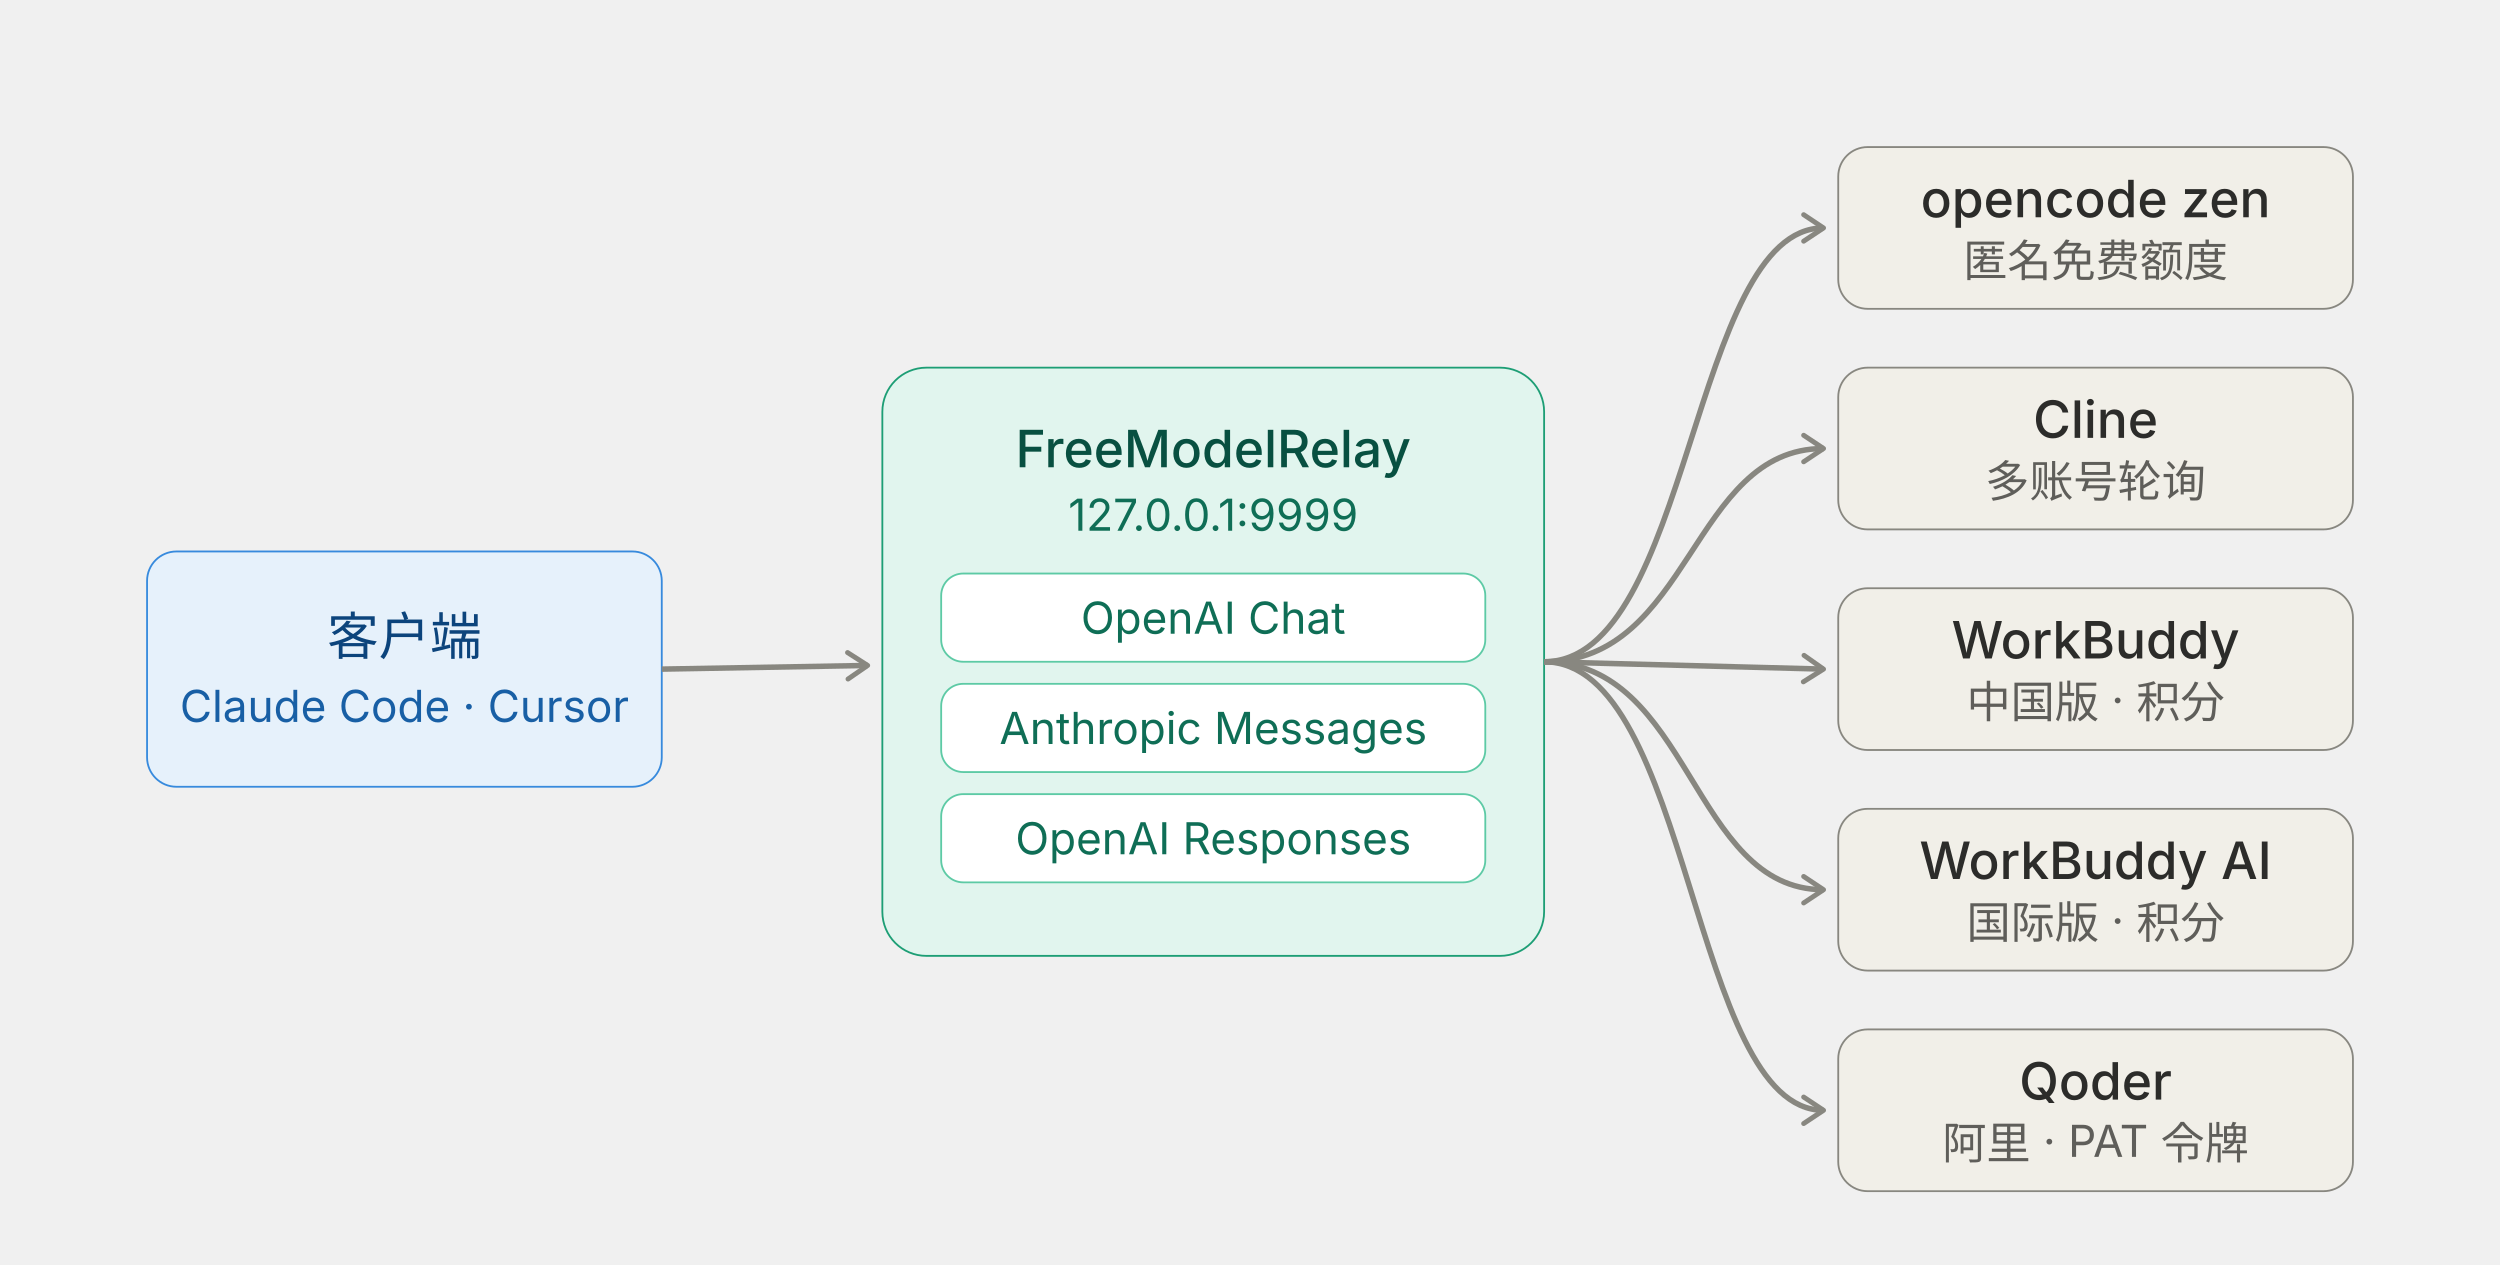
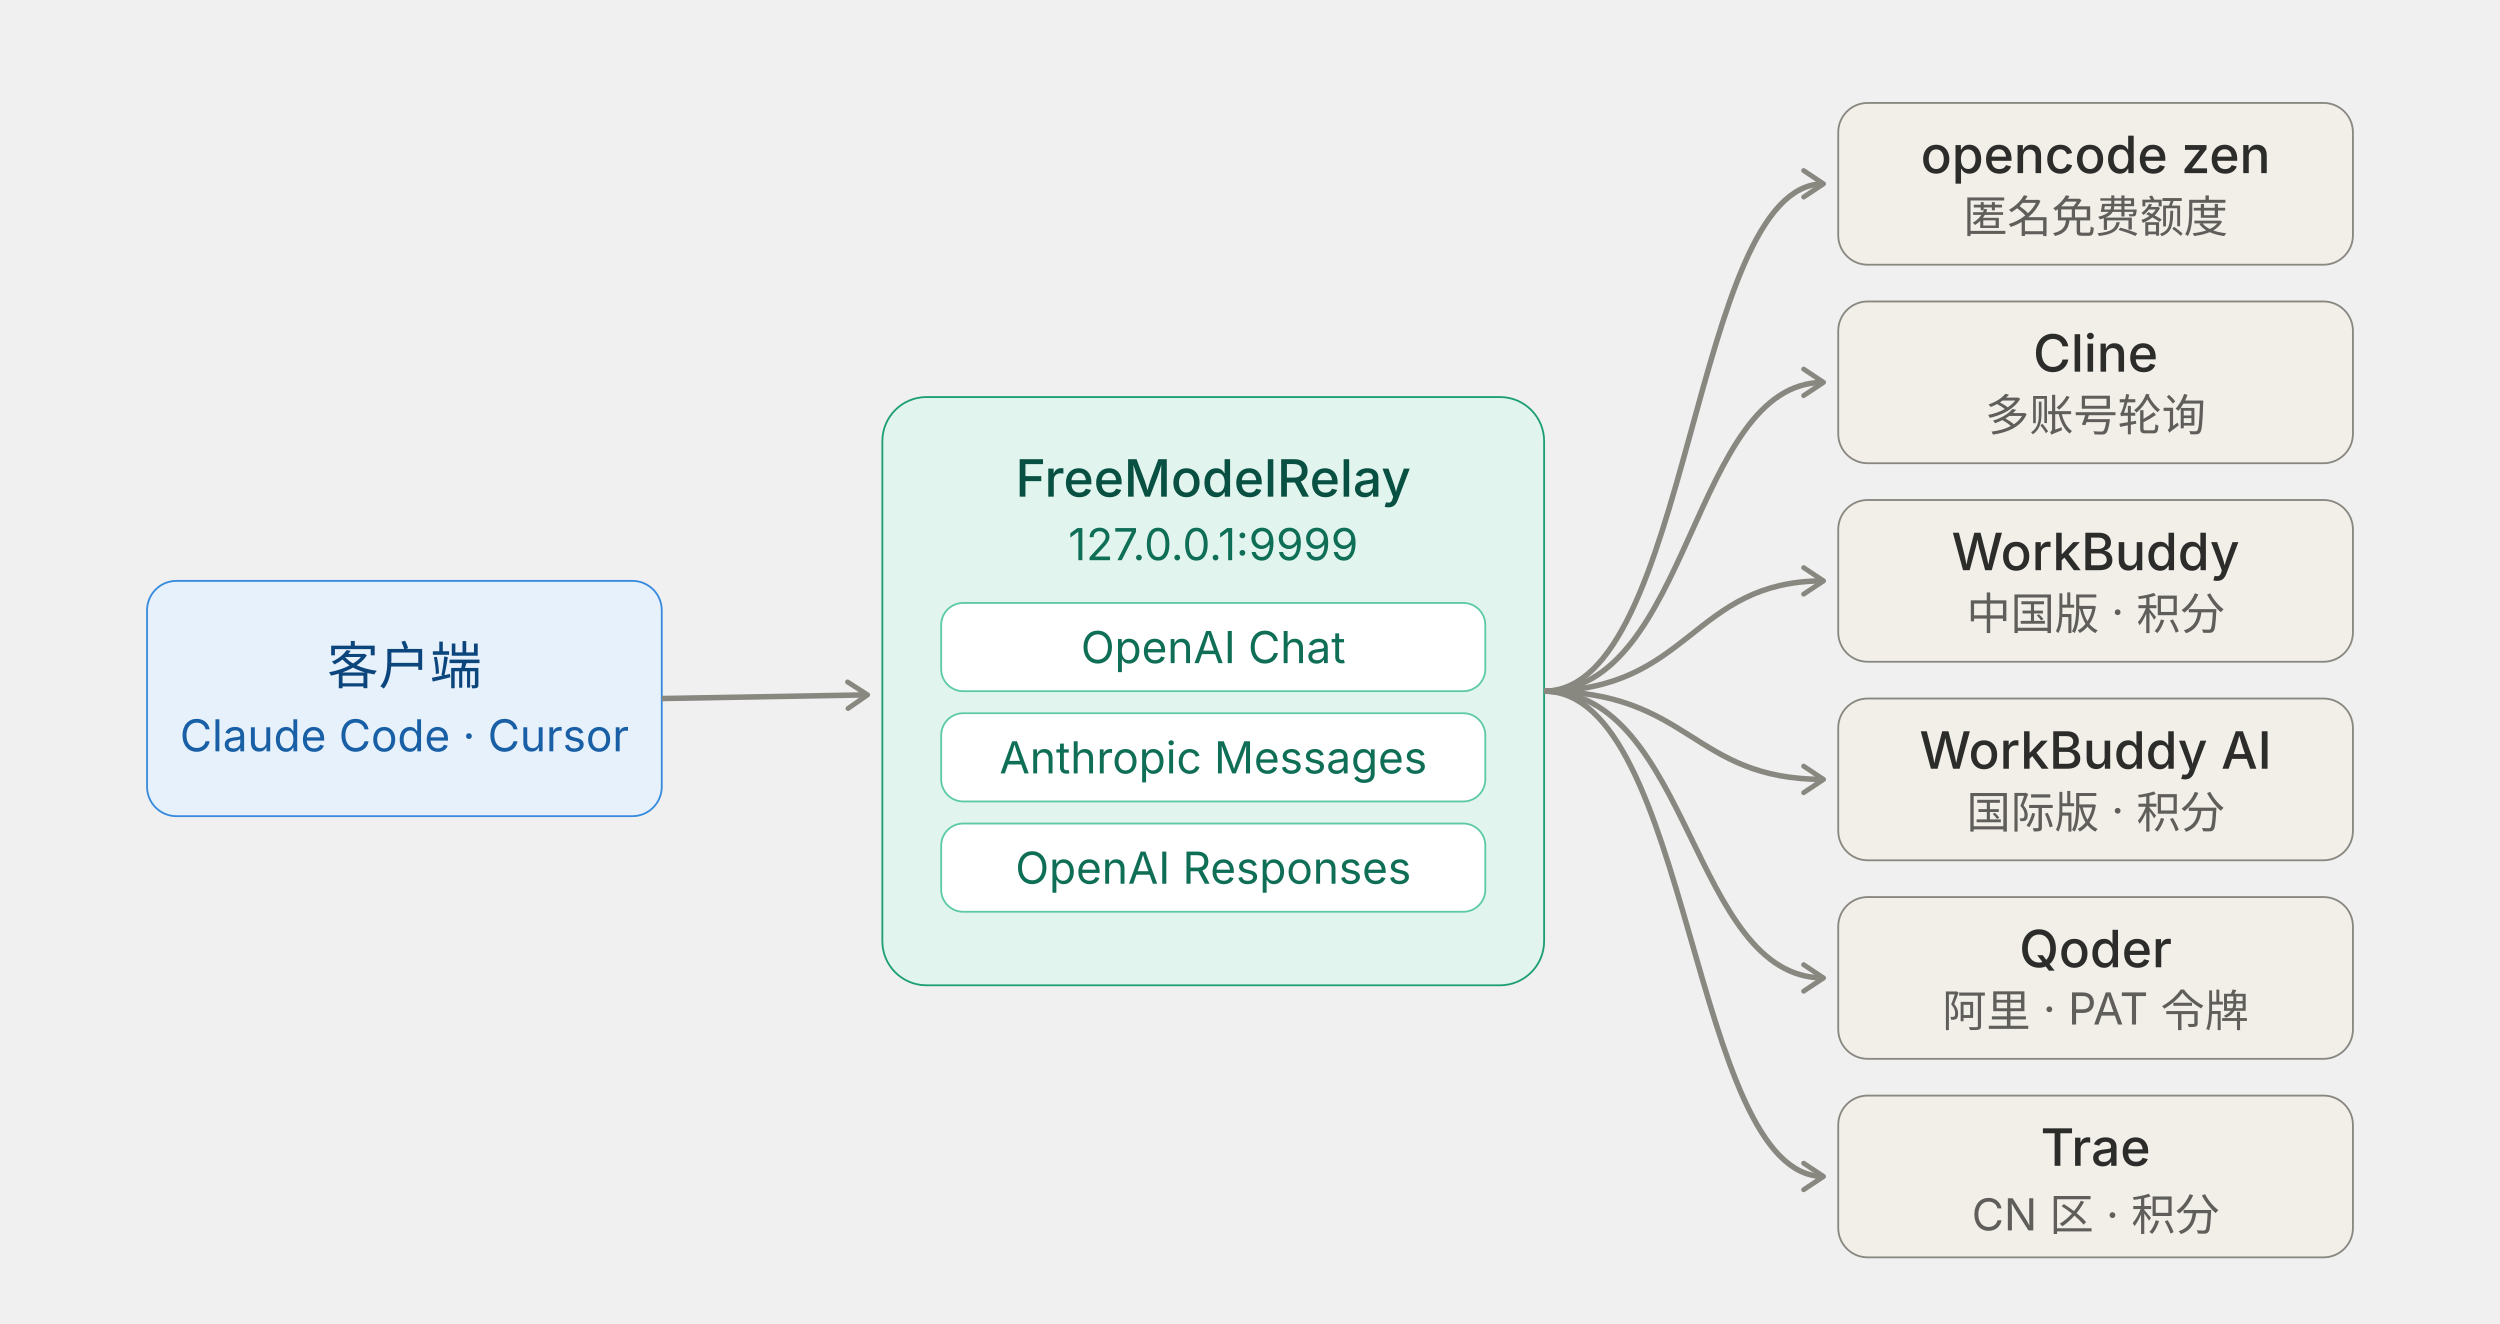
- <svg xmlns="http://www.w3.org/2000/svg" viewBox="0 0 680 344" width="680" height="344" role="img" aria-labelledby="ttl desc">
+ <svg xmlns="http://www.w3.org/2000/svg" viewBox="0 0 680 360" width="680" height="360" role="img" aria-labelledby="ttl desc">
  <style>
    .f  { font-family: -apple-system, BlinkMacSystemFont, "Segoe UI", "PingFang SC", "Microsoft YaHei", sans-serif; }
    .t  { font-size: 14px; font-weight: 500; }
    .s  { font-size: 12px; font-weight: 400; }

    .client-box { fill: #E6F1FB; stroke: #378ADD; }
    .client-t   { fill: #0C447C; }
    .client-s   { fill: #185FA5; }

    .gw-box     { fill: #E1F5EE; stroke: #1D9E75; }
    .gw-t       { fill: #085041; }
    .gw-s       { fill: #0F6E56; }
    .pill       { fill: #FFFFFF; stroke: #5DCAA5; }
    .pill-t     { fill: #0F6E56; }

    .up-box     { fill: #F1EFE8; stroke: #888780; }
    .up-t       { fill: #2C2C2A; }
    .up-s       { fill: #5F5E5A; }

    .edge       { fill: none; stroke: #888780; stroke-width: 1.5; }

    @media (prefers-color-scheme: dark) {
      .client-box { fill: #0C447C; stroke: #85B7EB; }
      .client-t   { fill: #B5D4F4; }
      .client-s   { fill: #85B7EB; }

      .gw-box     { fill: #085041; stroke: #5DCAA5; }
      .gw-t       { fill: #9FE1CB; }
      .gw-s       { fill: #5DCAA5; }
      .pill       { fill: #04342C; stroke: #5DCAA5; }
      .pill-t     { fill: #9FE1CB; }

      .up-box     { fill: #444441; stroke: #B4B2A9; }
      .up-t       { fill: #D3D1C7; }
      .up-s       { fill: #B4B2A9; }

      .edge       { stroke: #B4B2A9; }
    }
  </style>
  <defs>
    <marker id="arrow" viewBox="0 0 10 10" refX="8" refY="5" markerWidth="6" markerHeight="6" orient="auto-start-reverse">
      <path d="M2 1L8 5L2 9" fill="none" stroke="context-stroke" stroke-width="1.5" stroke-linecap="round" stroke-linejoin="round" />
    </marker>
  </defs>
-   <rect class="client-box" x="40" y="150" width="140" height="64" rx="8" stroke-width="0.5" />
-   <text class="f t client-t" x="110" y="172" text-anchor="middle" dominant-baseline="central">客户端</text>
-   <text class="f s client-s" x="110" y="192" text-anchor="middle" dominant-baseline="central">Claude Code · Cursor</text>
-   <path class="edge" d="M180 182 L236 181" marker-end="url(#arrow)" />
-   <rect class="gw-box" x="240" y="100" width="180" height="160" rx="12" stroke-width="0.5" />
-   <text class="f t gw-t" x="330" y="122" text-anchor="middle" dominant-baseline="central">FreeModelRelay</text>
-   <text class="f s gw-s" x="330" y="140" text-anchor="middle" dominant-baseline="central">127.0.0.1:9999</text>
-   <rect class="pill" x="256" y="156" width="148" height="24" rx="6" stroke-width="0.5" />
-   <text class="f s pill-t" x="330" y="168" text-anchor="middle" dominant-baseline="central">OpenAI Chat</text>
-   <rect class="pill" x="256" y="186" width="148" height="24" rx="6" stroke-width="0.5" />
-   <text class="f s pill-t" x="330" y="198" text-anchor="middle" dominant-baseline="central">Anthropic Messages</text>
-   <rect class="pill" x="256" y="216" width="148" height="24" rx="6" stroke-width="0.5" />
-   <text class="f s pill-t" x="330" y="228" text-anchor="middle" dominant-baseline="central">OpenAI Responses</text>
-   <path class="edge" d="M420 180 C460 180 460 62 496 62" marker-end="url(#arrow)" />
-   <path class="edge" d="M420 180 C460 180 460 122 496 122" marker-end="url(#arrow)" />
-   <path class="edge" d="M420 180 L496 182" marker-end="url(#arrow)" />
-   <path class="edge" d="M420 180 C460 180 460 242 496 242" marker-end="url(#arrow)" />
-   <path class="edge" d="M420 180 C460 180 460 302 496 302" marker-end="url(#arrow)" />
-   <rect class="up-box" x="500" y="40" width="140" height="44" rx="8" stroke-width="0.5" />
-   <text class="f t up-t" x="570" y="54" text-anchor="middle" dominant-baseline="central">opencode zen</text>
-   <text class="f s up-s" x="570" y="70" text-anchor="middle" dominant-baseline="central">匿名免费额度</text>
-   <rect class="up-box" x="500" y="100" width="140" height="44" rx="8" stroke-width="0.5" />
-   <text class="f t up-t" x="570" y="114" text-anchor="middle" dominant-baseline="central">Cline</text>
-   <text class="f s up-s" x="570" y="130" text-anchor="middle" dominant-baseline="central">多账号轮询</text>
-   <rect class="up-box" x="500" y="160" width="140" height="44" rx="8" stroke-width="0.5" />
-   <text class="f t up-t" x="570" y="174" text-anchor="middle" dominant-baseline="central">WorkBuddy</text>
-   <text class="f s up-s" x="570" y="190" text-anchor="middle" dominant-baseline="central">中国版 · 积分</text>
-   <rect class="up-box" x="500" y="220" width="140" height="44" rx="8" stroke-width="0.5" />
-   <text class="f t up-t" x="570" y="234" text-anchor="middle" dominant-baseline="central">WorkBuddy AI</text>
-   <text class="f s up-s" x="570" y="250" text-anchor="middle" dominant-baseline="central">国际版 · 积分</text>
-   <rect class="up-box" x="500" y="280" width="140" height="44" rx="8" stroke-width="0.5" />
-   <text class="f t up-t" x="570" y="294" text-anchor="middle" dominant-baseline="central">Qoder</text>
-   <text class="f s up-s" x="570" y="310" text-anchor="middle" dominant-baseline="central">阿里 · PAT 令牌</text>
+   <rect class="client-box" x="40" y="158" width="140" height="64" rx="8" stroke-width="0.5" />
+   <text class="f t client-t" x="110" y="180" text-anchor="middle" dominant-baseline="central">客户端</text>
+   <text class="f s client-s" x="110" y="200" text-anchor="middle" dominant-baseline="central">Claude Code · Cursor</text>
+   <path class="edge" d="M180 190 L236 189" marker-end="url(#arrow)" />
+   <rect class="gw-box" x="240" y="108" width="180" height="160" rx="12" stroke-width="0.5" />
+   <text class="f t gw-t" x="330" y="130" text-anchor="middle" dominant-baseline="central">FreeModelRelay</text>
+   <text class="f s gw-s" x="330" y="148" text-anchor="middle" dominant-baseline="central">127.0.0.1:9999</text>
+   <rect class="pill" x="256" y="164" width="148" height="24" rx="6" stroke-width="0.5" />
+   <text class="f s pill-t" x="330" y="176" text-anchor="middle" dominant-baseline="central">OpenAI Chat</text>
+   <rect class="pill" x="256" y="194" width="148" height="24" rx="6" stroke-width="0.5" />
+   <text class="f s pill-t" x="330" y="206" text-anchor="middle" dominant-baseline="central">Anthropic Messages</text>
+   <rect class="pill" x="256" y="224" width="148" height="24" rx="6" stroke-width="0.5" />
+   <text class="f s pill-t" x="330" y="236" text-anchor="middle" dominant-baseline="central">OpenAI Responses</text>
+   <path class="edge" d="M420 188 C460 188 460 50 496 50" marker-end="url(#arrow)" />
+   <path class="edge" d="M420 188 C460 188 460 104 496 104" marker-end="url(#arrow)" />
+   <path class="edge" d="M420 188 C460 188 460 158 496 158" marker-end="url(#arrow)" />
+   <path class="edge" d="M420 188 C460 188 460 212 496 212" marker-end="url(#arrow)" />
+   <path class="edge" d="M420 188 C460 188 460 266 496 266" marker-end="url(#arrow)" />
+   <path class="edge" d="M420 188 C460 188 460 320 496 320" marker-end="url(#arrow)" />
+   <rect class="up-box" x="500" y="28" width="140" height="44" rx="8" stroke-width="0.5" />
+   <text class="f t up-t" x="570" y="42" text-anchor="middle" dominant-baseline="central">opencode zen</text>
+   <text class="f s up-s" x="570" y="58" text-anchor="middle" dominant-baseline="central">匿名免费额度</text>
+   <rect class="up-box" x="500" y="82" width="140" height="44" rx="8" stroke-width="0.5" />
+   <text class="f t up-t" x="570" y="96" text-anchor="middle" dominant-baseline="central">Cline</text>
+   <text class="f s up-s" x="570" y="112" text-anchor="middle" dominant-baseline="central">多账号轮询</text>
+   <rect class="up-box" x="500" y="136" width="140" height="44" rx="8" stroke-width="0.5" />
+   <text class="f t up-t" x="570" y="150" text-anchor="middle" dominant-baseline="central">WorkBuddy</text>
+   <text class="f s up-s" x="570" y="166" text-anchor="middle" dominant-baseline="central">中国版 · 积分</text>
+   <rect class="up-box" x="500" y="190" width="140" height="44" rx="8" stroke-width="0.5" />
+   <text class="f t up-t" x="570" y="204" text-anchor="middle" dominant-baseline="central">WorkBuddy AI</text>
+   <text class="f s up-s" x="570" y="220" text-anchor="middle" dominant-baseline="central">国际版 · 积分</text>
+   <rect class="up-box" x="500" y="244" width="140" height="44" rx="8" stroke-width="0.5" />
+   <text class="f t up-t" x="570" y="258" text-anchor="middle" dominant-baseline="central">Qoder</text>
+   <text class="f s up-s" x="570" y="274" text-anchor="middle" dominant-baseline="central">阿里 · PAT 令牌</text>
+   <rect class="up-box" x="500" y="298" width="140" height="44" rx="8" stroke-width="0.5" />
+   <text class="f t up-t" x="570" y="312" text-anchor="middle" dominant-baseline="central">Trae</text>
+   <text class="f s up-s" x="570" y="328" text-anchor="middle" dominant-baseline="central">CN 区 · 积分</text>
</svg>
